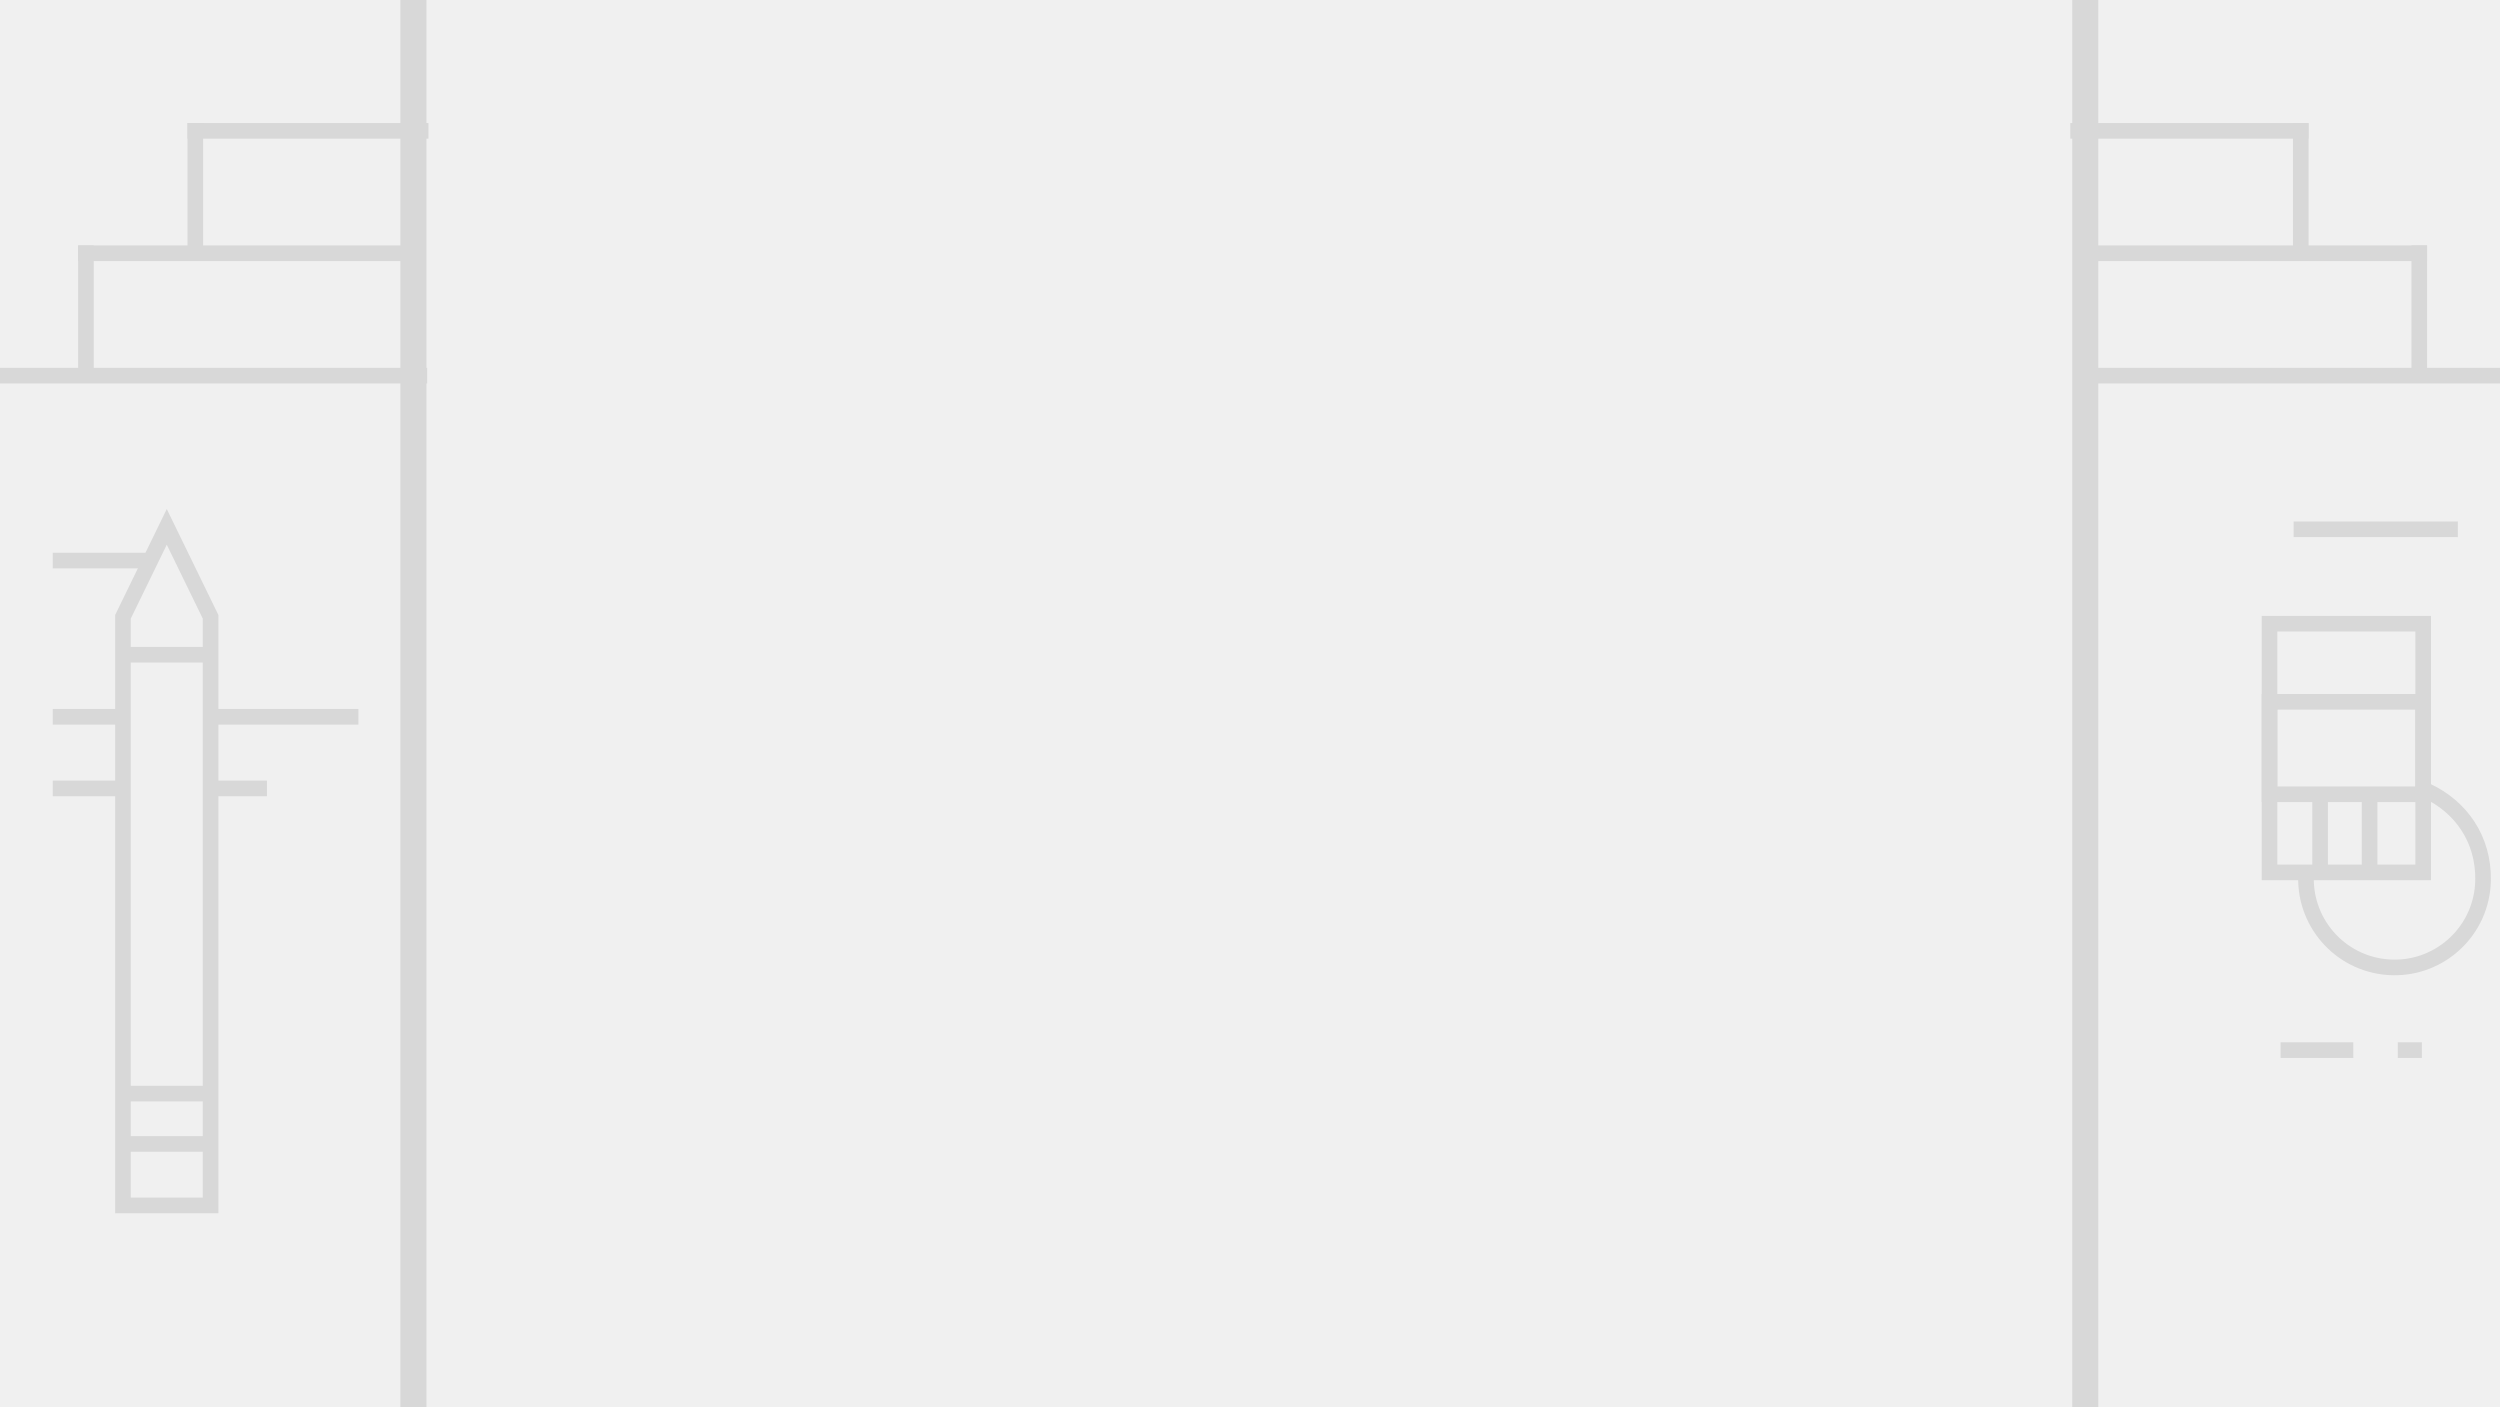
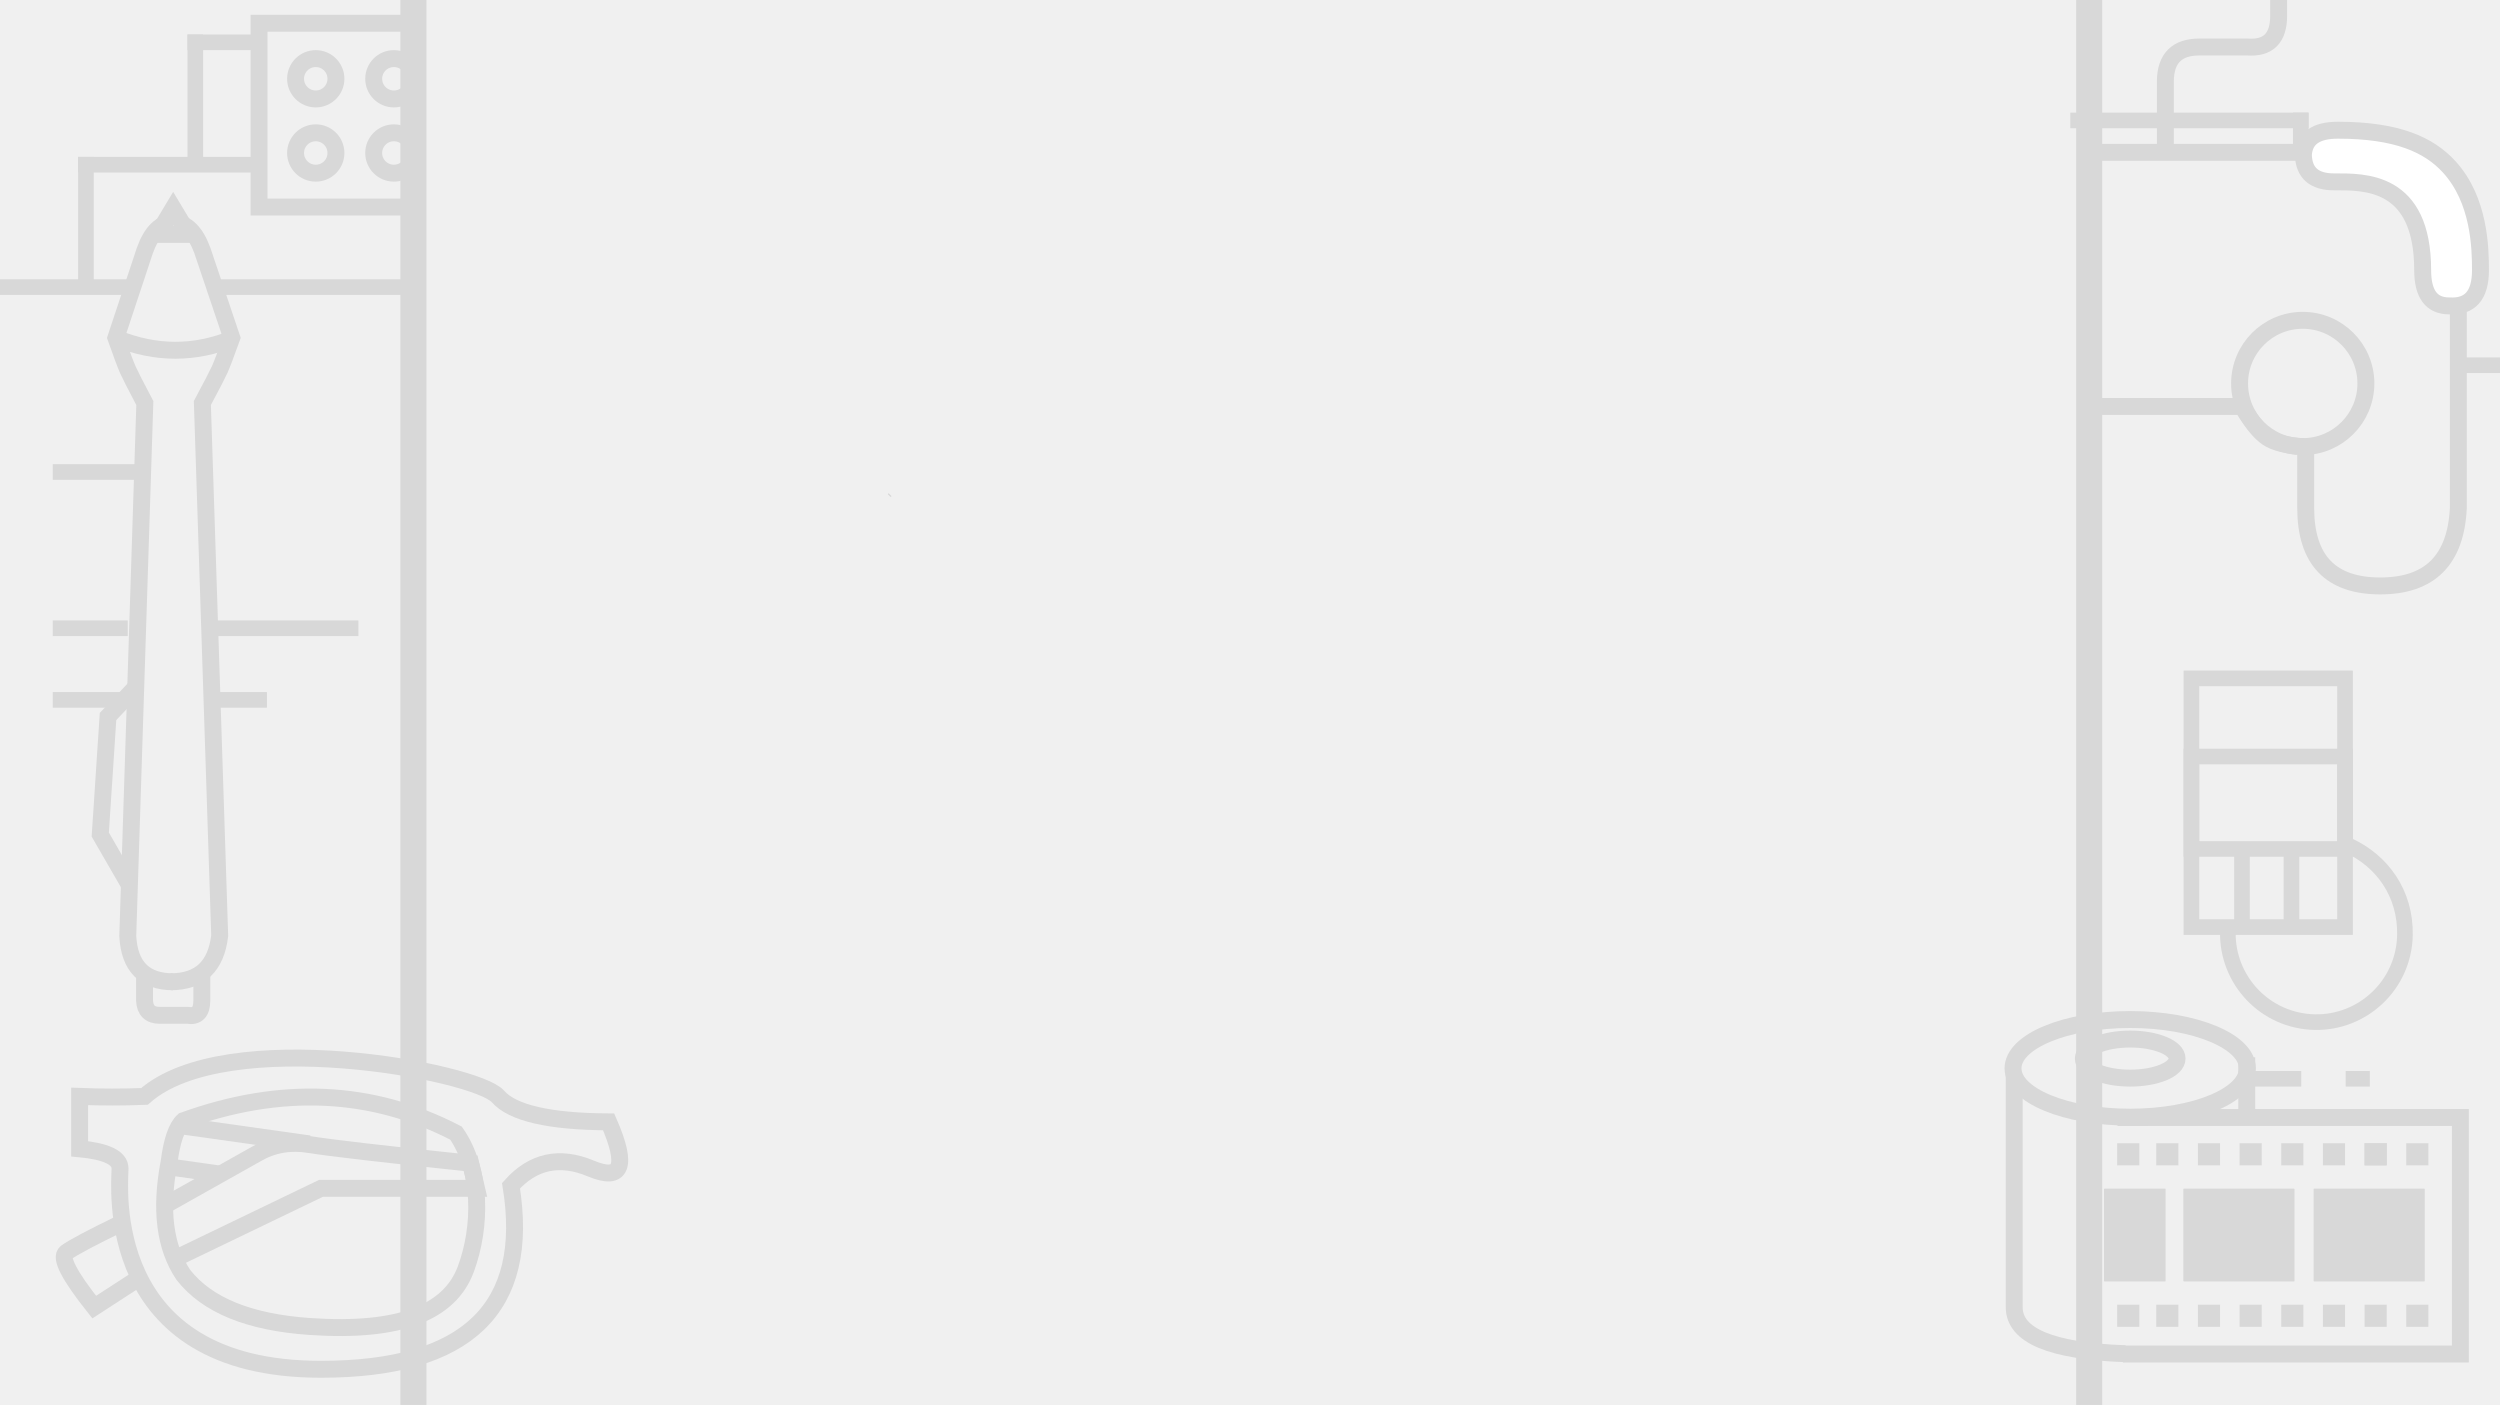
- <svg xmlns="http://www.w3.org/2000/svg" width="1920px" height="1080px" viewBox="0 0 1920 1080" version="1.1">
-   <defs />
+ <svg xmlns="http://www.w3.org/2000/svg" xmlns:xlink="http://www.w3.org/1999/xlink" width="1920px" height="1079px" viewBox="0 0 1920 1079" version="1.1">
+   <defs>
+     <rect id="path-1" x="110" y="139" width="85" height="71" />
+     <rect id="path-2" x="210" y="139" width="85" height="71" />
+     <rect id="path-3" x="309" y="139" width="47" height="71" />
+   </defs>
  <g id="Welcome" stroke="none" stroke-width="1" fill="none" fill-rule="evenodd">
-     <g id="Desktop-HD" stroke="#D8D8D8">
-       <g id="Background-SVG" transform="translate(1, 0)">
-         <path d="M322.035,100.5 L148.999,100.5" id="Line" stroke-width="12" stroke-linecap="square" />
-         <path d="M320.024,194.5 L64.949,194.5" id="Line" stroke-width="12" stroke-linecap="square" />
-         <path d="M148.999,192.071 L148.999,100.5" id="Line" stroke-width="12" stroke-linecap="square" />
-         <path d="M64.999,286.071 L64.999,194.5" id="Line" stroke-width="12" stroke-linecap="square" />
-         <path d="M321.047,288.5 L0,288.5" id="Line" stroke-width="12" stroke-linecap="square" />
-         <g id="Group" transform="translate(1756, 194.5) scale(-1, 1) translate(-1756, -194.5) translate(1595, 99)" stroke-width="12" stroke-linecap="square">
-           <path d="M322,1.5 L151.088,1.5" id="Line" />
-           <path d="M310.919,95.5 L60.031,95.5" id="Line" />
-           <path d="M150.999,93.071 L150.999,1.5" id="Line" />
-           <path d="M59.999,187.071 L59.999,95.5" id="Line" />
-           <path d="M309.913,189.5 L0,189.5" id="Line" />
+     <g id="Desktop-HD">
+       <g id="Background-SVG" transform="translate(1, -32)">
+         <g id="Group-5" transform="translate(0, 63)" stroke="#D8D8D8" stroke-width="12">
+           <path d="M190,1.5 L148.999,1.5" id="Line" stroke-linecap="square" />
+           <path d="M198.024,95.5 L64.949,95.5" id="Line" stroke-linecap="square" />
+           <path d="M148.999,93.071 L148.999,1.5" id="Line" stroke-linecap="square" />
+           <path d="M64.999,187.071 L64.999,95.5" id="Line" stroke-linecap="square" />
+           <path d="M97.012,189.5 L0,189.5" id="Line" stroke-linecap="square" />
+           <path d="M314.001,189.5 L171,189.5" id="Line" stroke-linecap="square" />
+           <g id="Group" transform="translate(1756, 155.5) scale(-1, 1) translate(-1756, -155.5) translate(1595, 60)" stroke-linecap="square">
+             <path d="M322,1.5 L151.088,1.5" id="Line" />
+             <path d="M150.999,25.083 L150.999,1.5" id="Line" />
+             <path d="M24.005,189.5 L0,189.5" id="Line" />
+           </g>
+           <path d="" id="Path-5" />
+           <path d="M45.5,331.5 L105.533,331.5" id="Line-2" stroke-linecap="square" />
+           <path d="M45.5,451.5 L91.134,451.5" id="Line-2" stroke-linecap="square" />
+           <path d="M166.5,451.5 L268.277,451.5" id="Line-2" stroke-linecap="square" />
+           <path d="M45.5,506.5 L91.134,506.5" id="Line-2" stroke-linecap="square" />
+           <path d="M171.5,506.5 L198.005,506.5" id="Line-2" stroke-linecap="square" />
+           <g id="Group-2" transform="translate(1682, 490)">
+             <polygon id="Path-6" points="0 0 0 131 118 131 118 0" />
+             <polygon id="Path-6" points="0 60 0 191 118 191 118 60" />
+           </g>
+           <path d="M1720.841,623.908 L1720.841,676.775" id="Path-7" />
+           <path d="M1758.841,623.908 L1758.841,676.775" id="Path-7" />
+           <path d="M1728.549,797.5 L1760.346,797.5" id="Line-5" stroke-linecap="square" />
+           <path d="M1806.5,797.5 L1813.019,797.5" id="Line-5" stroke-linecap="square" />
+           <path d="M1779.141,752.991 C1816.696,752.991 1847.141,722.546 1847.141,684.991 C1847.141,647.435 1816.696,616.991 1779.141,616.991 C1776.751,616.991 1774.391,617.114 1772.065,617.354 C1739.908,620.679 1717.718,641.796 1709.107,668.425" id="Oval-2" transform="translate(1778.124, 684.9906) rotate(97) translate(-1778.124, -684.9906) " />
        </g>
-         <polyline id="Path-4" stroke-width="12" points="93.434 839.873 160.732 839.873 160.732 878.554 93.434 878.554 93.434 473.701 127.083 404.623 160.732 473.701 160.732 925.766 93.434 925.766 93.434 878.554" />
-         <path d="M95.679,502.831 L158.861,502.831" id="Path-5" stroke-width="12" />
-         <path d="M45.5,430.5 L105.533,430.5" id="Line-2" stroke-width="12" stroke-linecap="square" />
-         <path d="M45.5,550.5 L91.134,550.5" id="Line-2" stroke-width="12" stroke-linecap="square" />
-         <path d="M166.5,550.5 L268.277,550.5" id="Line-2" stroke-width="12" stroke-linecap="square" />
-         <path d="M45.5,605.5 L91.134,605.5" id="Line-2" stroke-width="12" stroke-linecap="square" />
-         <path d="M171.5,605.5 L198.005,605.5" id="Line-2" stroke-width="12" stroke-linecap="square" />
-         <g id="Group-3" transform="translate(315, 0)" stroke-width="20" stroke-linecap="square">
-           <path d="M1.5,0.5 L1.5,1077.001" id="Line-3" />
-         </g>
-         <g id="Group-4" transform="translate(1600.5, 539) scale(-1, 1) translate(-1600.5, -539) translate(1599, 0)" stroke-linecap="square" stroke-width="20">
-           <g id="Group-3">
+         <g id="MainLines" transform="translate(315, 24)">
+           <g id="Group-3" stroke="#D8D8D8" stroke-width="20" stroke-linecap="square">
            <path d="M1.5,0.5 L1.5,1077.001" id="Line-3" />
          </g>
+           <g id="Group-4" transform="translate(1285.5, 539) scale(-1, 1) translate(-1285.5, -539) translate(1284, 0)">
+             <g id="Group-3" />
+           </g>
+           <path d="M1288.5,0.5 L1288.5,1077.001" id="Line-3" stroke="#D8D8D8" stroke-width="20" stroke-linecap="square" />
        </g>
-         <g id="Group-2" transform="translate(1742, 479)" stroke-width="12">
-           <polygon id="Path-6" points="0 0 0 131 118 131 118 0" />
-           <polygon id="Path-6" points="0 60 0 191 118 191 118 60" />
+         <path d="M681.5,411.5 L683,413" id="Line-6" stroke="#D8D8D8" stroke-linecap="square" />
+         <g id="Group-6" transform="translate(1611, 0)" stroke="#D8D8D8" stroke-width="13">
+           <path d="M0.908,149 L187.482,149 C246.494,153.663 276,183.17 276,237.52 C276,291.871 276,353.367 276,422.009 C274.161,462.003 254.165,482 216.011,482 C177.857,482 158.78,462.003 158.78,422.009 L158.78,375.198 C144.923,374.388 135.106,372.029 129.329,368.121 C123.552,364.212 117.094,356.225 109.955,344.158 L0,344.158" id="Path-2" />
+           <circle id="Oval" cx="156.5" cy="326.5" r="48.5" />
+           <path d="M51,149 L51,94.282 C51.168,76.836 59.846,68.113 77.035,68.113 C94.223,68.113 106.582,68.113 114.112,68.113 C130.037,69.242 138,61.238 138,44.102 C138,26.966 138,12.265 138,-5.68434189e-14" id="Path-10" />
+           <path d="M248.613,239.572 C248.613,257.808 255.39,266.926 268.942,266.926 C284.981,267.923 293,258.805 293,239.572 C293,222.276 292.252,185.536 268.942,160.099 C253.371,143.107 228.954,132 183.463,132 C166.565,132 157.744,138.322 157,150.967 C157.381,164.766 165.227,171.665 180.54,171.665 C203.508,171.665 248.613,170.103 248.613,239.572 Z" id="Path-8" fill="#FFFFFF" />
        </g>
-         <path d="M1780.841,612.908 L1780.841,665.775" id="Path-7" stroke-width="12" />
-         <path d="M1818.841,612.908 L1818.841,665.775" id="Path-7" stroke-width="12" />
-         <path d="M1766.5,406.5 L1880.61,406.5" id="Line-5" stroke-width="12" stroke-linecap="square" />
-         <path d="M1756.5,806.5 L1800.346,806.5" id="Line-5" stroke-width="12" stroke-linecap="square" />
-         <path d="M1846.5,806.5 L1853.019,806.5" id="Line-5" stroke-width="12" stroke-linecap="square" />
-         <path d="M1839.141,741.991 C1876.696,741.991 1907.141,711.546 1907.141,673.991 C1907.141,636.435 1876.696,605.991 1839.141,605.991 C1836.751,605.991 1834.391,606.114 1832.065,606.354 C1799.908,609.679 1777.718,630.796 1769.107,657.425" id="Oval-2" stroke-width="12" transform="translate(1838.124, 673.9906) rotate(97) translate(-1838.124, -673.9906) " />
+         <g id="Group-7" transform="translate(1758, 939) scale(-1, 1) translate(-1758, -939) translate(1545, 806)">
+           <ellipse id="Oval-3" stroke="#D8D8D8" stroke-width="13" cx="336" cy="46.5" rx="90" ry="37.5" />
+           <ellipse id="Oval-3" stroke="#D8D8D8" stroke-width="13" cx="336" cy="39" rx="36" ry="15" />
+           <path d="M246.5,44.5 L246.5,82.553" id="Line-4" stroke="#D8D8D8" stroke-width="13" stroke-linecap="square" />
+           <polyline id="Path-11" stroke="#D8D8D8" stroke-width="13" points="345.765 84.239 82.447 84.239 82.447 265.878 341.57 265.878" />
+           <rect id="Rectangle" stroke="#D8D8D8" stroke-width="13" x="113.5" y="110.5" width="4" height="4" />
+           <rect id="Rectangle-Copy" stroke="#D8D8D8" stroke-width="13" x="113.5" y="234.5" width="4" height="4" />
+           <rect id="Rectangle" stroke="#D8D8D8" stroke-width="13" x="145.5" y="110.5" width="4" height="4" />
+           <rect id="Rectangle" stroke="#D8D8D8" stroke-width="13" x="177.5" y="110.5" width="4" height="4" />
+           <rect id="Rectangle-Copy-2" stroke="#D8D8D8" stroke-width="13" x="177.5" y="234.5" width="4" height="4" />
+           <rect id="Rectangle" stroke="#D8D8D8" stroke-width="13" x="241.5" y="110.5" width="4" height="4" />
+           <rect id="Rectangle-Copy-3" stroke="#D8D8D8" stroke-width="13" x="241.5" y="234.5" width="4" height="4" />
+           <rect id="Rectangle" stroke="#D8D8D8" stroke-width="13" x="305.5" y="110.5" width="4" height="4" />
+           <rect id="Rectangle-Copy-4" stroke="#D8D8D8" stroke-width="13" x="305.5" y="234.5" width="4" height="4" />
+           <rect id="Rectangle" stroke="#D8D8D8" stroke-width="13" x="335.5" y="110.5" width="4" height="4" />
+           <rect id="Rectangle-Copy-5" stroke="#D8D8D8" stroke-width="13" x="335.5" y="234.5" width="4" height="4" />
+           <rect id="Rectangle" stroke="#D8D8D8" stroke-width="13" x="209.5" y="110.5" width="4" height="4" />
+           <rect id="Rectangle-Copy-6" stroke="#D8D8D8" stroke-width="13" x="209.5" y="234.5" width="4" height="4" />
+           <rect id="Rectangle" stroke="#D8D8D8" stroke-width="13" x="145.5" y="110.5" width="4" height="4" />
+           <rect id="Rectangle-Copy-7" stroke="#D8D8D8" stroke-width="13" x="145.5" y="234.5" width="4" height="4" />
+           <rect id="Rectangle" stroke="#D8D8D8" stroke-width="13" x="273.5" y="110.5" width="4" height="4" />
+           <rect id="Rectangle-Copy-8" stroke="#D8D8D8" stroke-width="13" x="273.5" y="234.5" width="4" height="4" />
+           <path d="M339.749,265.649 C396.641,263.641 425.087,251.745 425.087,229.961 C425.087,208.176 425.087,148.412 425.087,50.667" id="Path-12" stroke="#D8D8D8" stroke-width="13" />
+           <g id="Rectangle-2">
+             <use fill="#D8D8D8" fill-rule="evenodd" xlink:href="#path-1" />
+             <rect stroke="#D8D8D8" stroke-width="13" x="116.5" y="145.5" width="72" height="58" />
+           </g>
+           <g id="Rectangle-2">
+             <use fill="#D8D8D8" fill-rule="evenodd" xlink:href="#path-2" />
+             <rect stroke="#D8D8D8" stroke-width="13" x="216.5" y="145.5" width="72" height="58" />
+           </g>
+           <g id="Rectangle-2">
+             <use fill="#D8D8D8" fill-rule="evenodd" xlink:href="#path-3" />
+             <rect stroke="#D8D8D8" stroke-width="13" x="315.5" y="145.5" width="34" height="58" />
+           </g>
+         </g>
+         <g id="Group-8" transform="translate(76, 192)" stroke="#D8D8D8" stroke-width="13">
+           <path d="M56,11 C46.634,11 39.377,18.141 34.23,32.422 L29.89,45.508 L12,99.455 C16.501,112.151 19.544,120.286 21.13,123.861 C22.716,127.436 27.082,136.006 34.23,149.571 L21.13,558.823 C22.327,582.274 33.95,594 56,594" id="Path-13" />
+           <path d="M98.697,11 C89.182,11 81.811,18.138 76.582,32.413 L72.174,45.493 L54,99.417 C58.572,112.107 61.664,120.238 63.275,123.812 C64.885,127.385 69.321,135.951 76.582,149.511 L63.275,558.584 C66.026,582.195 78.601,594 101,594" id="Path-13" transform="translate(77.5, 302.5) scale(-1, 1) translate(-77.5, -302.5) " />
+           <polygon id="Path-14" points="44 20 56 0 68 20" />
+           <polyline id="Path-15" points="28 367 5.969 390.269 0 480.956 22.547 520" />
+           <path d="M34,587 L34,608.37 C34.351,615.957 38.203,619.75 45.555,619.75 C52.908,619.75 60.033,619.75 66.929,619.75 C74.31,621.053 78,617.26 78,608.37 C78,599.479 78,592.356 78,587" id="Path-17" />
+           <path d="M13,100 C42.931,112 72.597,112 102,100" id="Path-18" />
+         </g>
+         <g id="Group-9" transform="translate(197, 49)" stroke-width="13" stroke="#D8D8D8">
+           <polyline id="Path-4" points="118.747 0.855 0.948 0.855 0.948 142 118.747 142" />
+           <circle id="Oval-4" cx="44.5" cy="43.5" r="15.5" />
+           <circle id="Oval-4" cx="44.5" cy="100.5" r="15.5" />
+           <circle id="Oval-4" cx="104.5" cy="43.5" r="15.5" />
+           <circle id="Oval-4" cx="104.5" cy="100.5" r="15.5" />
+         </g>
+         <g id="Group-10" transform="translate(48, 844)" stroke="#D8D8D8" stroke-width="13">
+           <path d="M12.17,30.041 L12.17,70.285 C32.844,72.212 43.181,77.256 43.181,85.419 C43.181,97.663 28.354,239.611 197.373,239.611 C310.053,239.611 358.745,192.624 343.45,98.65 C360.336,79.778 380.776,75.368 404.767,85.419 C428.759,95.47 433.31,83.53 418.42,49.601 C372.928,49.358 344.585,42.838 333.39,30.041 C316.598,10.845 124.398,-25.337 61.956,30.041 C45.744,30.688 29.148,30.688 12.17,30.041 Z" id="Path-19" />
+           <path d="M91.842,48.711 C166.866,21.616 236.654,24.786 301.206,58.219 C320.993,86.584 320.944,129.887 308.733,162.746 C296.523,195.605 258.94,211.516 189.02,206.753 C142.407,203.578 110.014,190.372 91.842,167.133 C77.541,145.928 73.889,117.012 80.884,80.385 C82.971,64.048 86.623,53.49 91.842,48.711 Z" id="Path-20" />
+           <path d="M44.905,127.037 C21.085,138.599 6.716,146.228 1.798,149.924 C-3.119,153.621 4.065,167.598 23.352,191.855 L58.932,168.772" id="Path-21" />
+           <path d="M77.988,113.504 L147.866,74.244 C160.226,66.973 173.863,64.569 188.775,67.032 C203.687,69.495 244.911,74.282 312.446,81.394 L316.963,100.661 L197.476,100.661 L84.824,154.917" id="Path-22" />
+           <path d="M188.5,66.5 L91.021,52.732" id="Path-23" />
+           <path d="M85.914,84.868 L118.5,89.5" id="Path-24" />
+         </g>
      </g>
    </g>
  </g>
</svg>
